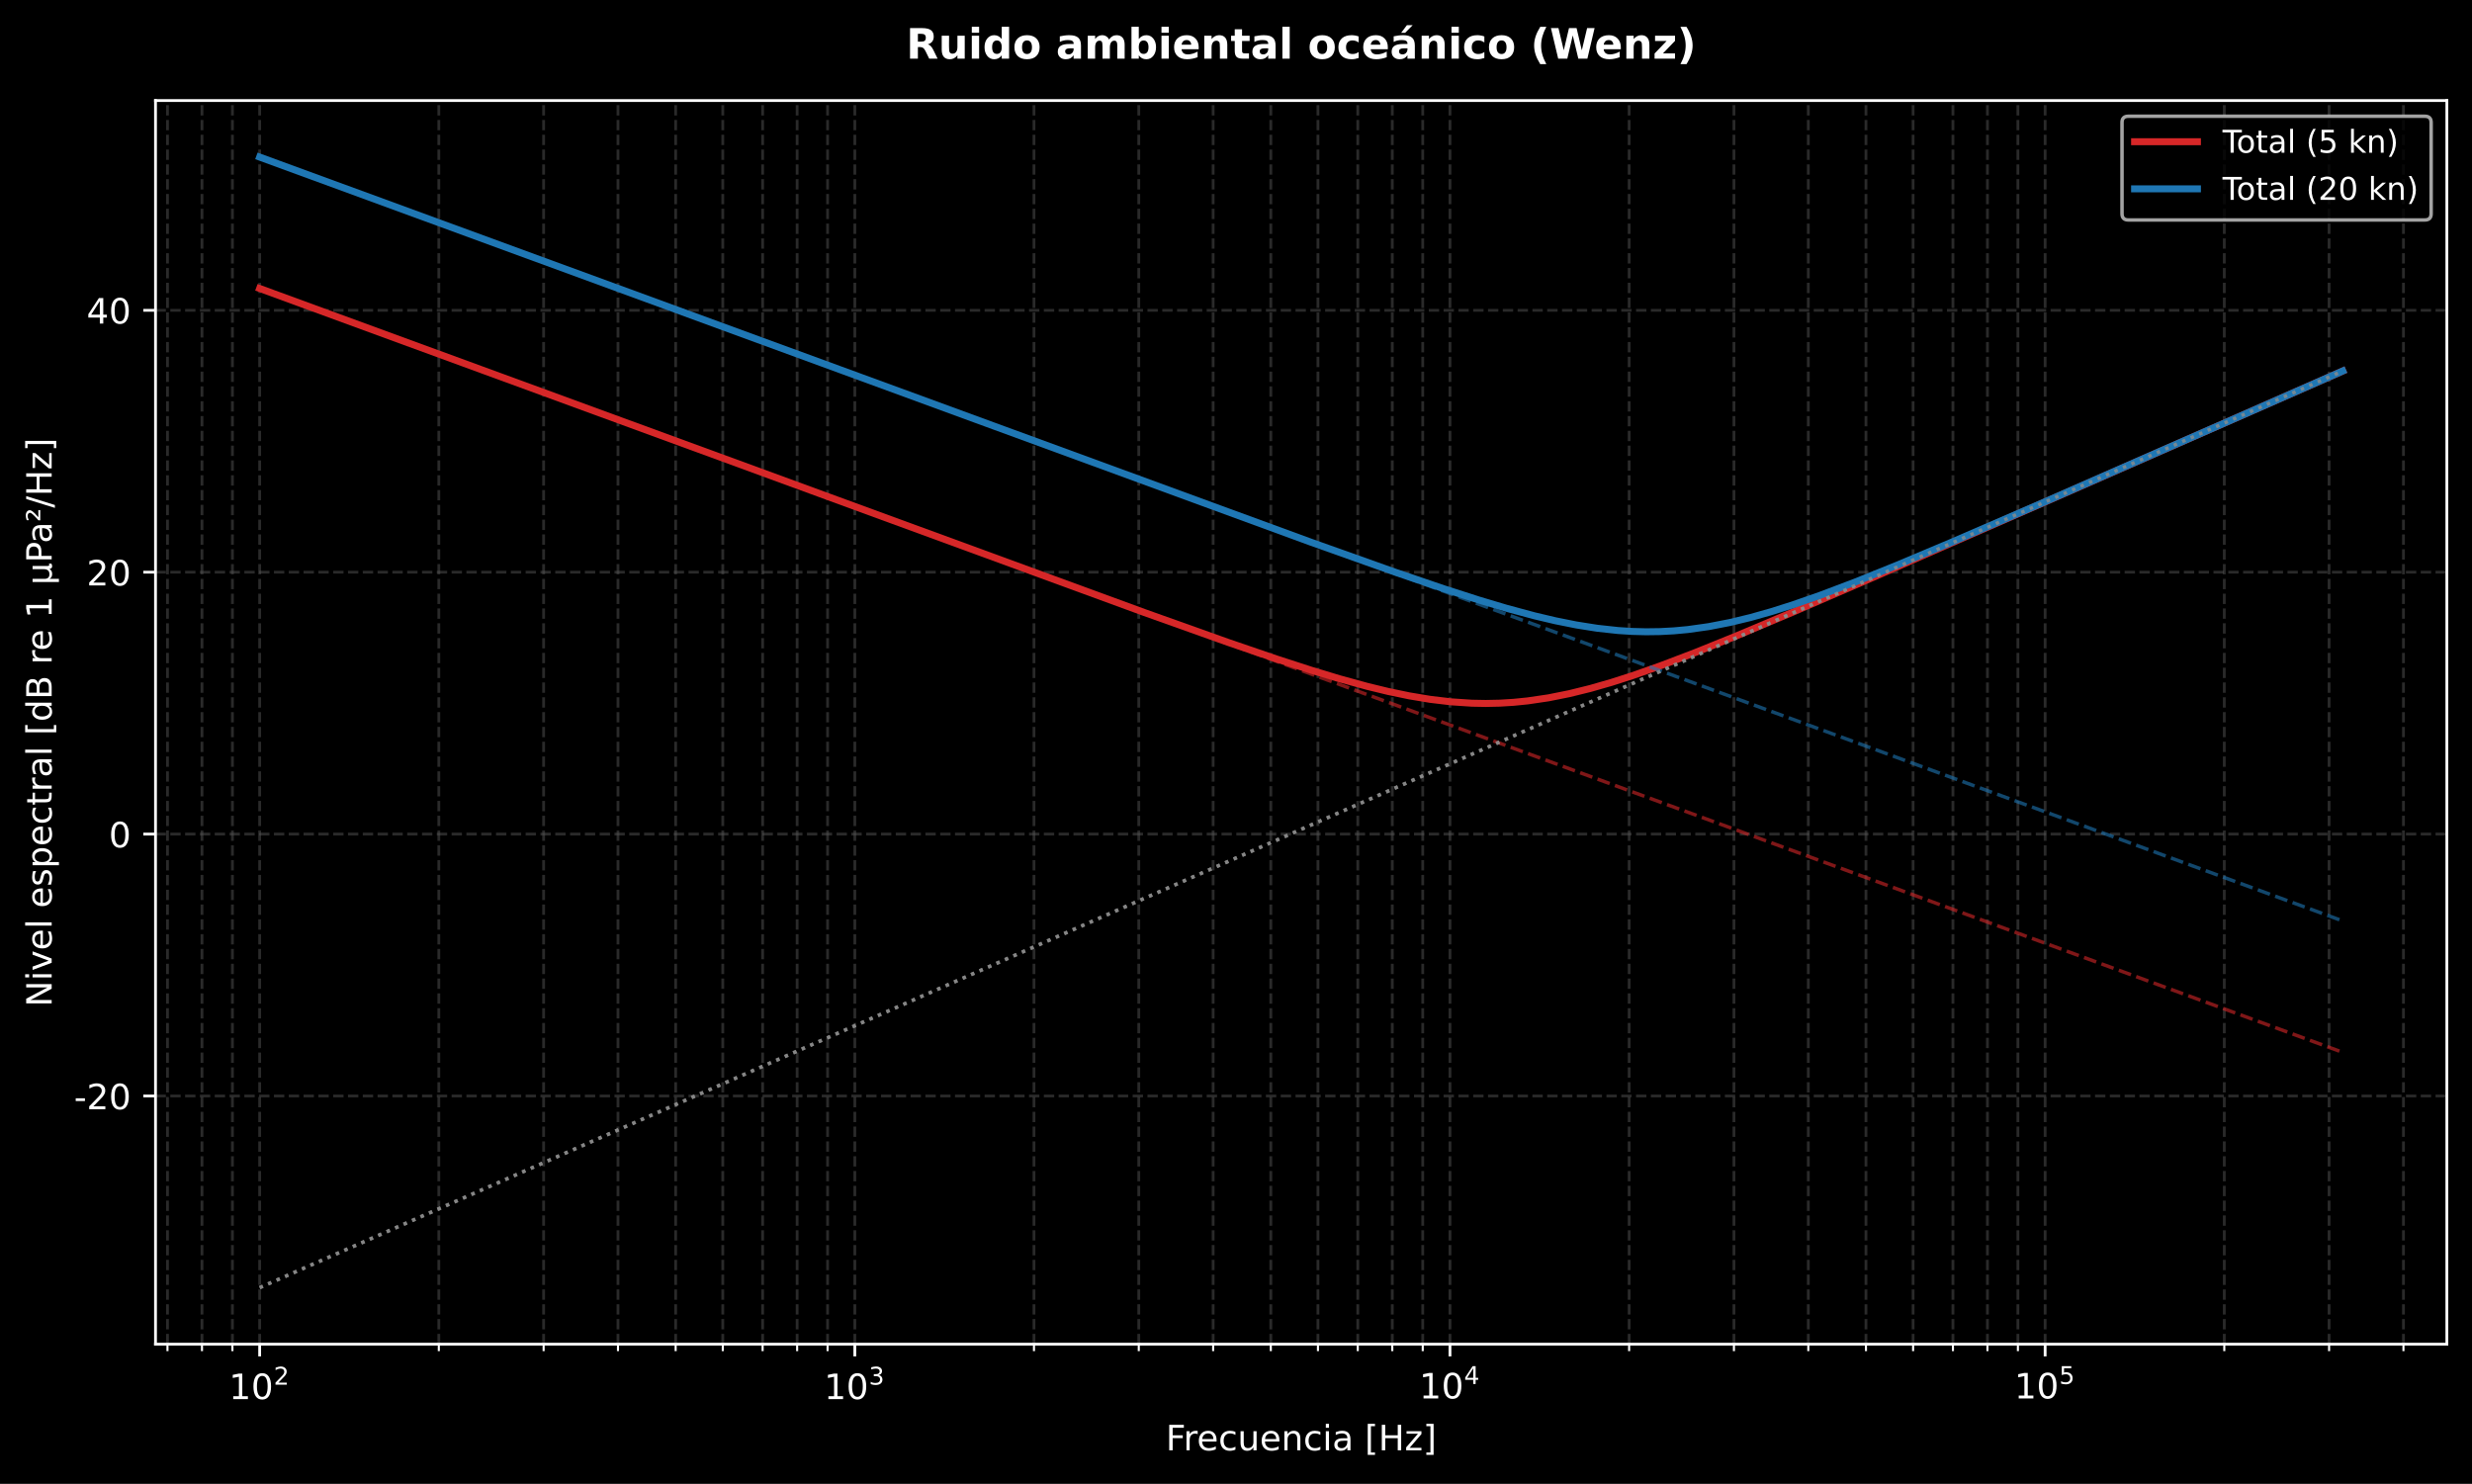
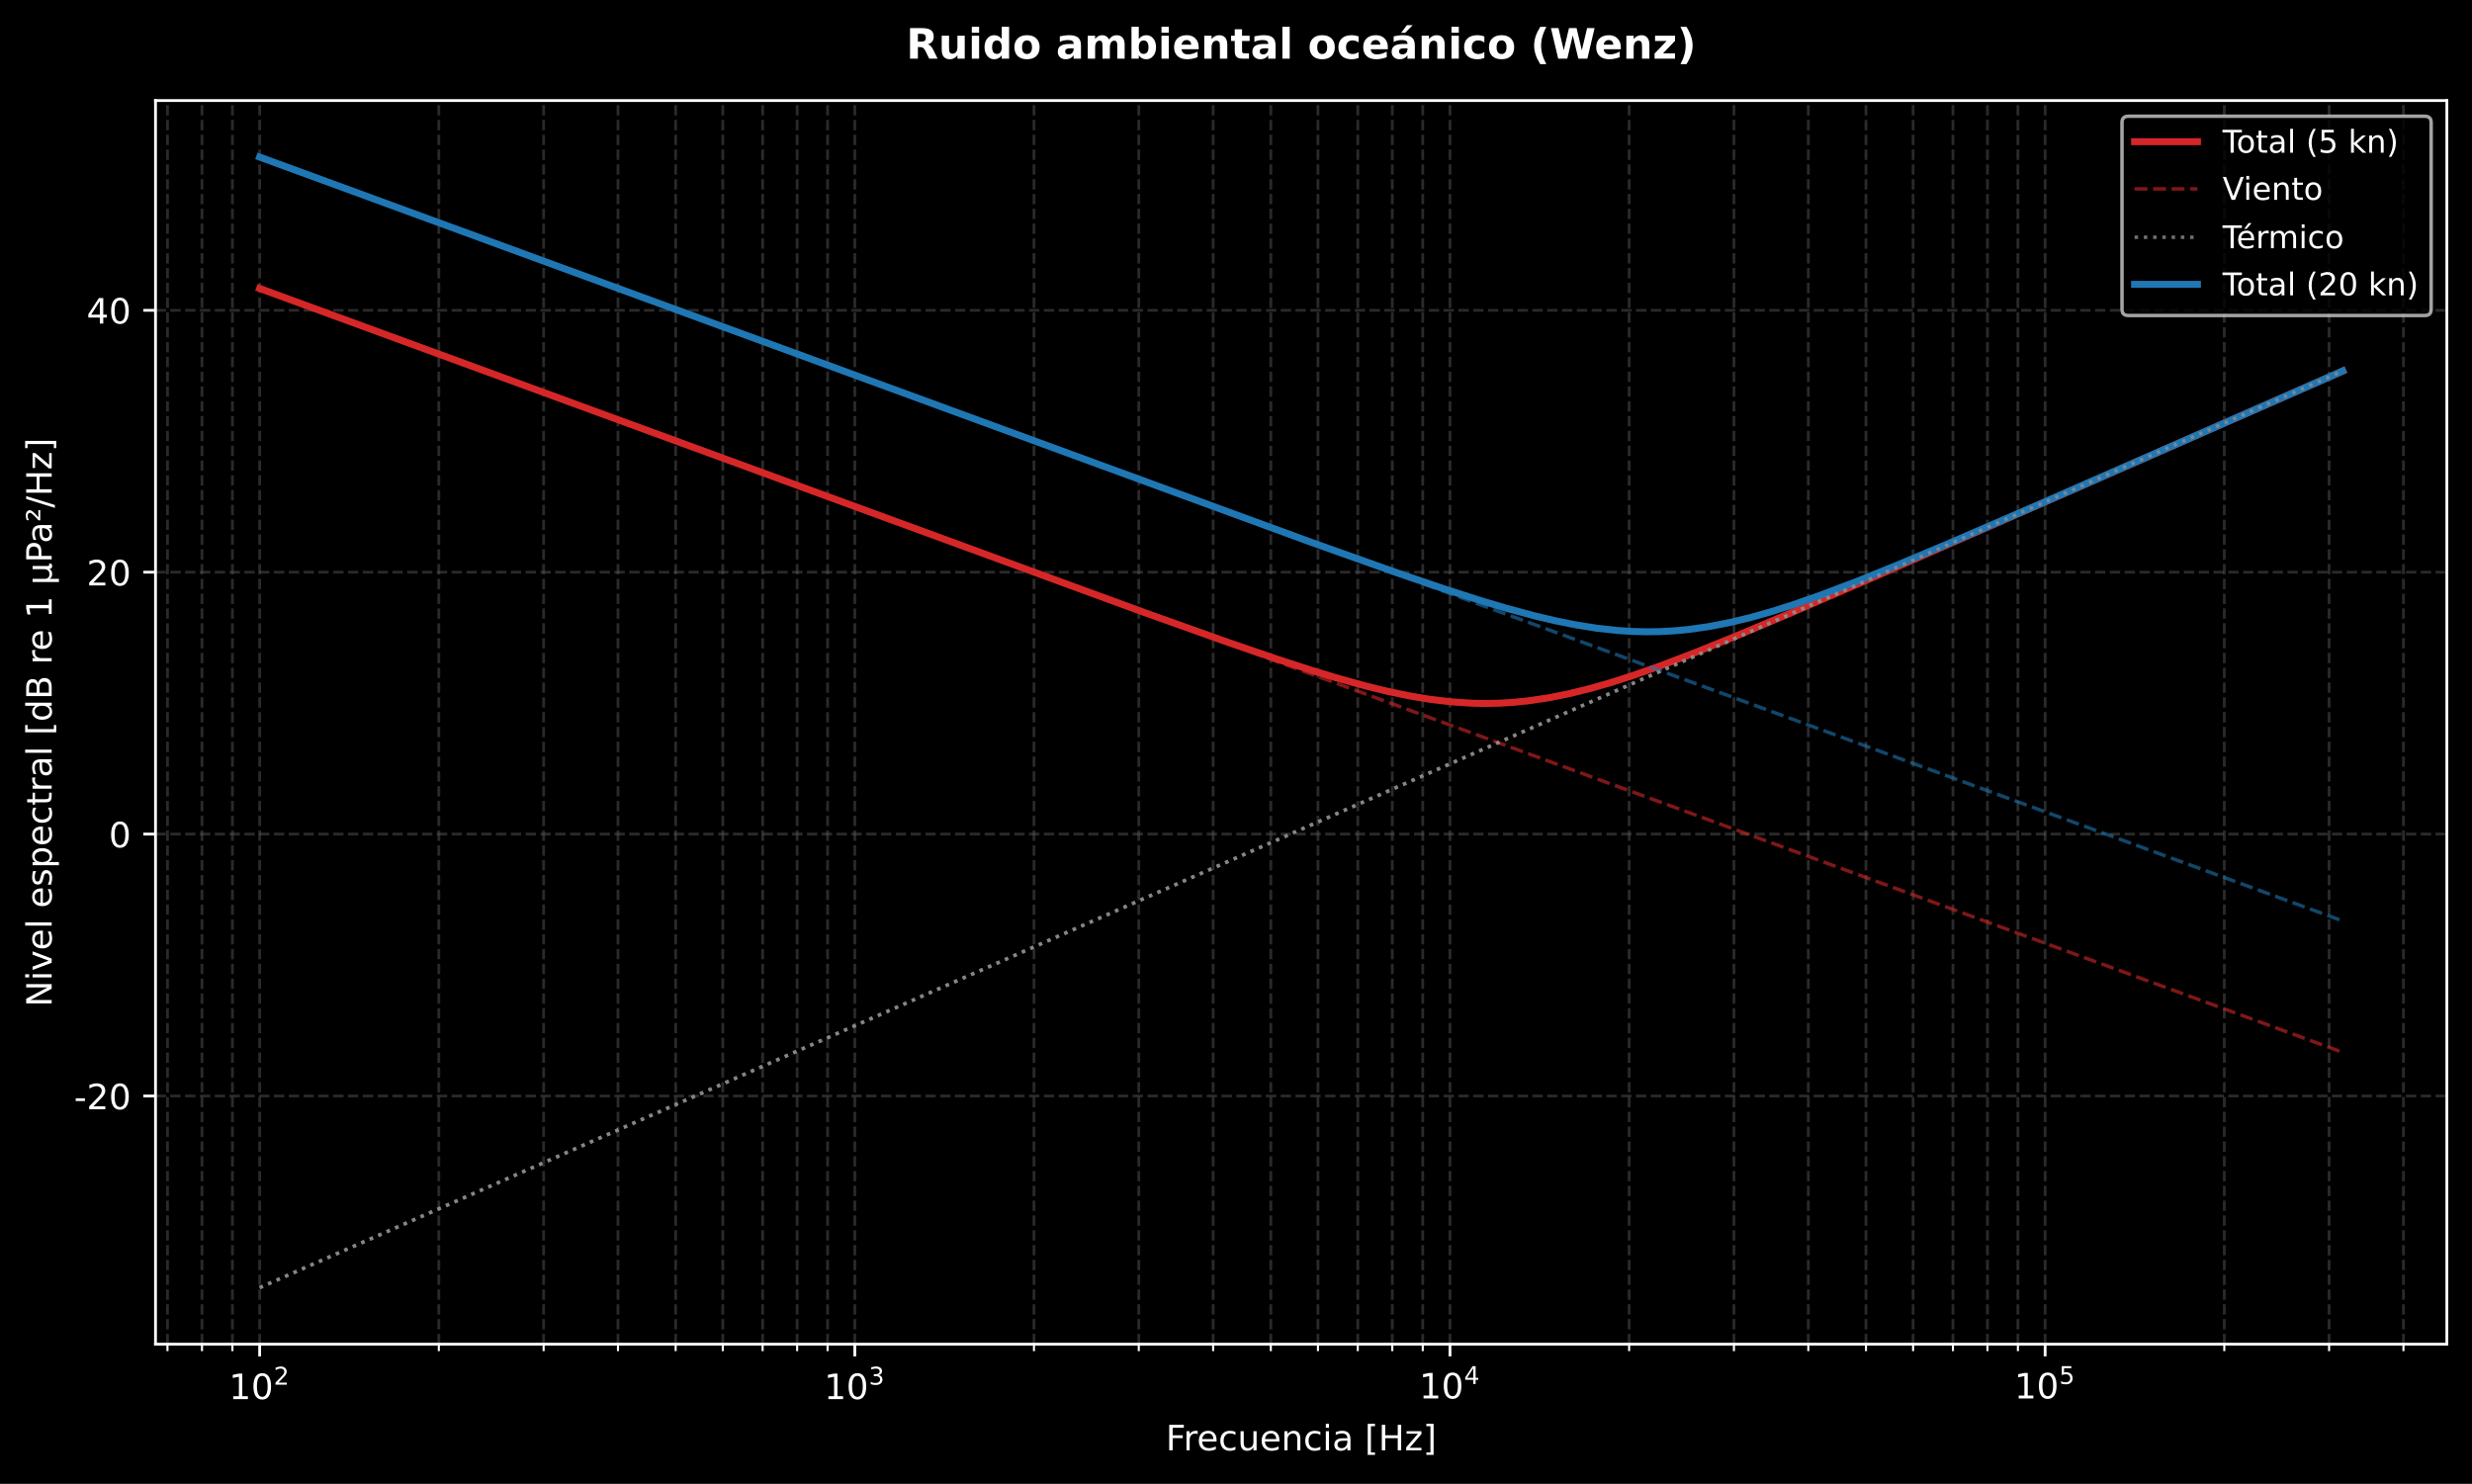
<svg xmlns="http://www.w3.org/2000/svg" xmlns:xlink="http://www.w3.org/1999/xlink" width="707.931pt" height="424.997pt" viewBox="0 0 707.931 424.997" version="1.1">
  <defs>
    <style type="text/css">*{stroke-linejoin: round; stroke-linecap: butt}</style>
  </defs>
  <g id="figure_1">
    <g id="patch_1">
      <path d="M 0 424.997  L 707.931 424.997  L 707.931 0  L 0 0  z " />
    </g>
    <g id="axes_1">
      <g id="patch_2">
        <path d="M 44.534 384.993  L 700.731 384.993  L 700.731 28.798  L 44.534 28.798  z " />
      </g>
      <g id="matplotlib.axis_1">
        <g id="xtick_1">
          <g id="line2d_1">
            <path d="M 74.361 384.993  L 74.361 28.798  " clip-path="url(#p7bef7af8be)" style="fill: none; stroke-dasharray: 2.96,1.28; stroke-dashoffset: 0; stroke: #555555; stroke-opacity: 0.5; stroke-width: 0.8" />
          </g>
          <g id="line2d_2">
            <defs>
              <path id="m8d14ee1197" d="M 0 0  L 0 3.5  " style="stroke: #ffffff; stroke-width: 0.8" />
            </defs>
            <g>
              <use xlink:href="#m8d14ee1197" x="74.361" y="384.993" style="fill: #ffffff; stroke: #ffffff; stroke-width: 0.8" />
            </g>
          </g>
          <g id="text_1">
            <g style="fill: #ffffff" transform="translate(65.56076 401.3934)">
              <text>
                <tspan x="0" y="-0.675" style="font-size: 10px; font-family: 'DejaVu Sans'; fill: #ffffff">1</tspan>
                <tspan x="6.362" y="-0.675" style="font-size: 10px; font-family: 'DejaVu Sans'; fill: #ffffff">0</tspan>
                <tspan x="12.82" y="-4.805" style="font-size: 7px; font-family: 'DejaVu Sans'; fill: #ffffff">2</tspan>
              </text>
            </g>
          </g>
        </g>
        <g id="xtick_2">
          <g id="line2d_3">
            <path d="M 244.802 384.993  L 244.802 28.798  " clip-path="url(#p7bef7af8be)" style="fill: none; stroke-dasharray: 2.96,1.28; stroke-dashoffset: 0; stroke: #555555; stroke-opacity: 0.5; stroke-width: 0.8" />
          </g>
          <g id="line2d_4">
            <g>
              <use xlink:href="#m8d14ee1197" x="244.802" y="384.993" style="fill: #ffffff; stroke: #ffffff; stroke-width: 0.8" />
            </g>
          </g>
          <g id="text_2">
            <g style="fill: #ffffff" transform="translate(236.0017 401.3934)">
              <text>
                <tspan x="0" y="-0.675" style="font-size: 10px; font-family: 'DejaVu Sans'; fill: #ffffff">1</tspan>
                <tspan x="6.362" y="-0.675" style="font-size: 10px; font-family: 'DejaVu Sans'; fill: #ffffff">0</tspan>
                <tspan x="12.82" y="-4.805" style="font-size: 7px; font-family: 'DejaVu Sans'; fill: #ffffff">3</tspan>
              </text>
            </g>
          </g>
        </g>
        <g id="xtick_3">
          <g id="line2d_5">
            <path d="M 415.243 384.993  L 415.243 28.798  " clip-path="url(#p7bef7af8be)" style="fill: none; stroke-dasharray: 2.96,1.28; stroke-dashoffset: 0; stroke: #555555; stroke-opacity: 0.5; stroke-width: 0.8" />
          </g>
          <g id="line2d_6">
            <g>
              <use xlink:href="#m8d14ee1197" x="415.243" y="384.993" style="fill: #ffffff; stroke: #ffffff; stroke-width: 0.8" />
            </g>
          </g>
          <g id="text_3">
            <g style="fill: #ffffff" transform="translate(406.4427 401.2934)">
              <text>
                <tspan x="0" y="-0.762" style="font-size: 10px; font-family: 'DejaVu Sans'; fill: #ffffff">1</tspan>
                <tspan x="6.362" y="-0.762" style="font-size: 10px; font-family: 'DejaVu Sans'; fill: #ffffff">0</tspan>
                <tspan x="12.82" y="-4.892" style="font-size: 7px; font-family: 'DejaVu Sans'; fill: #ffffff">4</tspan>
              </text>
            </g>
          </g>
        </g>
        <g id="xtick_4">
          <g id="line2d_7">
            <path d="M 585.684 384.993  L 585.684 28.798  " clip-path="url(#p7bef7af8be)" style="fill: none; stroke-dasharray: 2.96,1.28; stroke-dashoffset: 0; stroke: #555555; stroke-opacity: 0.5; stroke-width: 0.8" />
          </g>
          <g id="line2d_8">
            <g>
              <use xlink:href="#m8d14ee1197" x="585.684" y="384.993" style="fill: #ffffff; stroke: #ffffff; stroke-width: 0.8" />
            </g>
          </g>
          <g id="text_4">
            <g style="fill: #ffffff" transform="translate(576.8836 401.2934)">
              <text>
                <tspan x="0" y="-0.762" style="font-size: 10px; font-family: 'DejaVu Sans'; fill: #ffffff">1</tspan>
                <tspan x="6.362" y="-0.762" style="font-size: 10px; font-family: 'DejaVu Sans'; fill: #ffffff">0</tspan>
                <tspan x="12.82" y="-4.892" style="font-size: 7px; font-family: 'DejaVu Sans'; fill: #ffffff">5</tspan>
              </text>
            </g>
          </g>
        </g>
        <g id="xtick_5">
          <g id="line2d_9">
            <path d="M 47.959 384.993  L 47.959 28.798  " clip-path="url(#p7bef7af8be)" style="fill: none; stroke-dasharray: 2.96,1.28; stroke-dashoffset: 0; stroke: #555555; stroke-opacity: 0.5; stroke-width: 0.8" />
          </g>
          <g id="line2d_10">
            <defs>
              <path id="m1caa325441" d="M 0 0  L 0 2  " style="stroke: #ffffff; stroke-width: 0.6" />
            </defs>
            <g>
              <use xlink:href="#m1caa325441" x="47.959" y="384.993" style="fill: #ffffff; stroke: #ffffff; stroke-width: 0.6" />
            </g>
          </g>
        </g>
        <g id="xtick_6">
          <g id="line2d_11">
            <path d="M 57.843 384.993  L 57.843 28.798  " clip-path="url(#p7bef7af8be)" style="fill: none; stroke-dasharray: 2.96,1.28; stroke-dashoffset: 0; stroke: #555555; stroke-opacity: 0.5; stroke-width: 0.8" />
          </g>
          <g id="line2d_12">
            <g>
              <use xlink:href="#m1caa325441" x="57.843" y="384.993" style="fill: #ffffff; stroke: #ffffff; stroke-width: 0.6" />
            </g>
          </g>
        </g>
        <g id="xtick_7">
          <g id="line2d_13">
            <path d="M 66.562 384.993  L 66.562 28.798  " clip-path="url(#p7bef7af8be)" style="fill: none; stroke-dasharray: 2.96,1.28; stroke-dashoffset: 0; stroke: #555555; stroke-opacity: 0.5; stroke-width: 0.8" />
          </g>
          <g id="line2d_14">
            <g>
              <use xlink:href="#m1caa325441" x="66.562" y="384.993" style="fill: #ffffff; stroke: #ffffff; stroke-width: 0.6" />
            </g>
          </g>
        </g>
        <g id="xtick_8">
          <g id="line2d_15">
            <path d="M 125.669 384.993  L 125.669 28.798  " clip-path="url(#p7bef7af8be)" style="fill: none; stroke-dasharray: 2.96,1.28; stroke-dashoffset: 0; stroke: #555555; stroke-opacity: 0.5; stroke-width: 0.8" />
          </g>
          <g id="line2d_16">
            <g>
              <use xlink:href="#m1caa325441" x="125.669" y="384.993" style="fill: #ffffff; stroke: #ffffff; stroke-width: 0.6" />
            </g>
          </g>
        </g>
        <g id="xtick_9">
          <g id="line2d_17">
            <path d="M 155.682 384.993  L 155.682 28.798  " clip-path="url(#p7bef7af8be)" style="fill: none; stroke-dasharray: 2.96,1.28; stroke-dashoffset: 0; stroke: #555555; stroke-opacity: 0.5; stroke-width: 0.8" />
          </g>
          <g id="line2d_18">
            <g>
              <use xlink:href="#m1caa325441" x="155.682" y="384.993" style="fill: #ffffff; stroke: #ffffff; stroke-width: 0.6" />
            </g>
          </g>
        </g>
        <g id="xtick_10">
          <g id="line2d_19">
            <path d="M 176.976 384.993  L 176.976 28.798  " clip-path="url(#p7bef7af8be)" style="fill: none; stroke-dasharray: 2.96,1.28; stroke-dashoffset: 0; stroke: #555555; stroke-opacity: 0.5; stroke-width: 0.8" />
          </g>
          <g id="line2d_20">
            <g>
              <use xlink:href="#m1caa325441" x="176.976" y="384.993" style="fill: #ffffff; stroke: #ffffff; stroke-width: 0.6" />
            </g>
          </g>
        </g>
        <g id="xtick_11">
          <g id="line2d_21">
            <path d="M 193.494 384.993  L 193.494 28.798  " clip-path="url(#p7bef7af8be)" style="fill: none; stroke-dasharray: 2.96,1.28; stroke-dashoffset: 0; stroke: #555555; stroke-opacity: 0.5; stroke-width: 0.8" />
          </g>
          <g id="line2d_22">
            <g>
              <use xlink:href="#m1caa325441" x="193.494" y="384.993" style="fill: #ffffff; stroke: #ffffff; stroke-width: 0.6" />
            </g>
          </g>
        </g>
        <g id="xtick_12">
          <g id="line2d_23">
            <path d="M 206.99 384.993  L 206.99 28.798  " clip-path="url(#p7bef7af8be)" style="fill: none; stroke-dasharray: 2.96,1.28; stroke-dashoffset: 0; stroke: #555555; stroke-opacity: 0.5; stroke-width: 0.8" />
          </g>
          <g id="line2d_24">
            <g>
              <use xlink:href="#m1caa325441" x="206.99" y="384.993" style="fill: #ffffff; stroke: #ffffff; stroke-width: 0.6" />
            </g>
          </g>
        </g>
        <g id="xtick_13">
          <g id="line2d_25">
            <path d="M 218.4 384.993  L 218.4 28.798  " clip-path="url(#p7bef7af8be)" style="fill: none; stroke-dasharray: 2.96,1.28; stroke-dashoffset: 0; stroke: #555555; stroke-opacity: 0.5; stroke-width: 0.8" />
          </g>
          <g id="line2d_26">
            <g>
              <use xlink:href="#m1caa325441" x="218.4" y="384.993" style="fill: #ffffff; stroke: #ffffff; stroke-width: 0.6" />
            </g>
          </g>
        </g>
        <g id="xtick_14">
          <g id="line2d_27">
            <path d="M 228.284 384.993  L 228.284 28.798  " clip-path="url(#p7bef7af8be)" style="fill: none; stroke-dasharray: 2.96,1.28; stroke-dashoffset: 0; stroke: #555555; stroke-opacity: 0.5; stroke-width: 0.8" />
          </g>
          <g id="line2d_28">
            <g>
              <use xlink:href="#m1caa325441" x="228.284" y="384.993" style="fill: #ffffff; stroke: #ffffff; stroke-width: 0.6" />
            </g>
          </g>
        </g>
        <g id="xtick_15">
          <g id="line2d_29">
            <path d="M 237.003 384.993  L 237.003 28.798  " clip-path="url(#p7bef7af8be)" style="fill: none; stroke-dasharray: 2.96,1.28; stroke-dashoffset: 0; stroke: #555555; stroke-opacity: 0.5; stroke-width: 0.8" />
          </g>
          <g id="line2d_30">
            <g>
              <use xlink:href="#m1caa325441" x="237.003" y="384.993" style="fill: #ffffff; stroke: #ffffff; stroke-width: 0.6" />
            </g>
          </g>
        </g>
        <g id="xtick_16">
          <g id="line2d_31">
            <path d="M 296.11 384.993  L 296.11 28.798  " clip-path="url(#p7bef7af8be)" style="fill: none; stroke-dasharray: 2.96,1.28; stroke-dashoffset: 0; stroke: #555555; stroke-opacity: 0.5; stroke-width: 0.8" />
          </g>
          <g id="line2d_32">
            <g>
              <use xlink:href="#m1caa325441" x="296.11" y="384.993" style="fill: #ffffff; stroke: #ffffff; stroke-width: 0.6" />
            </g>
          </g>
        </g>
        <g id="xtick_17">
          <g id="line2d_33">
            <path d="M 326.123 384.993  L 326.123 28.798  " clip-path="url(#p7bef7af8be)" style="fill: none; stroke-dasharray: 2.96,1.28; stroke-dashoffset: 0; stroke: #555555; stroke-opacity: 0.5; stroke-width: 0.8" />
          </g>
          <g id="line2d_34">
            <g>
              <use xlink:href="#m1caa325441" x="326.123" y="384.993" style="fill: #ffffff; stroke: #ffffff; stroke-width: 0.6" />
            </g>
          </g>
        </g>
        <g id="xtick_18">
          <g id="line2d_35">
            <path d="M 347.417 384.993  L 347.417 28.798  " clip-path="url(#p7bef7af8be)" style="fill: none; stroke-dasharray: 2.96,1.28; stroke-dashoffset: 0; stroke: #555555; stroke-opacity: 0.5; stroke-width: 0.8" />
          </g>
          <g id="line2d_36">
            <g>
              <use xlink:href="#m1caa325441" x="347.417" y="384.993" style="fill: #ffffff; stroke: #ffffff; stroke-width: 0.6" />
            </g>
          </g>
        </g>
        <g id="xtick_19">
          <g id="line2d_37">
            <path d="M 363.935 384.993  L 363.935 28.798  " clip-path="url(#p7bef7af8be)" style="fill: none; stroke-dasharray: 2.96,1.28; stroke-dashoffset: 0; stroke: #555555; stroke-opacity: 0.5; stroke-width: 0.8" />
          </g>
          <g id="line2d_38">
            <g>
              <use xlink:href="#m1caa325441" x="363.935" y="384.993" style="fill: #ffffff; stroke: #ffffff; stroke-width: 0.6" />
            </g>
          </g>
        </g>
        <g id="xtick_20">
          <g id="line2d_39">
            <path d="M 377.431 384.993  L 377.431 28.798  " clip-path="url(#p7bef7af8be)" style="fill: none; stroke-dasharray: 2.96,1.28; stroke-dashoffset: 0; stroke: #555555; stroke-opacity: 0.5; stroke-width: 0.8" />
          </g>
          <g id="line2d_40">
            <g>
              <use xlink:href="#m1caa325441" x="377.431" y="384.993" style="fill: #ffffff; stroke: #ffffff; stroke-width: 0.6" />
            </g>
          </g>
        </g>
        <g id="xtick_21">
          <g id="line2d_41">
            <path d="M 388.841 384.993  L 388.841 28.798  " clip-path="url(#p7bef7af8be)" style="fill: none; stroke-dasharray: 2.96,1.28; stroke-dashoffset: 0; stroke: #555555; stroke-opacity: 0.5; stroke-width: 0.8" />
          </g>
          <g id="line2d_42">
            <g>
              <use xlink:href="#m1caa325441" x="388.841" y="384.993" style="fill: #ffffff; stroke: #ffffff; stroke-width: 0.6" />
            </g>
          </g>
        </g>
        <g id="xtick_22">
          <g id="line2d_43">
            <path d="M 398.725 384.993  L 398.725 28.798  " clip-path="url(#p7bef7af8be)" style="fill: none; stroke-dasharray: 2.96,1.28; stroke-dashoffset: 0; stroke: #555555; stroke-opacity: 0.5; stroke-width: 0.8" />
          </g>
          <g id="line2d_44">
            <g>
              <use xlink:href="#m1caa325441" x="398.725" y="384.993" style="fill: #ffffff; stroke: #ffffff; stroke-width: 0.6" />
            </g>
          </g>
        </g>
        <g id="xtick_23">
          <g id="line2d_45">
            <path d="M 407.444 384.993  L 407.444 28.798  " clip-path="url(#p7bef7af8be)" style="fill: none; stroke-dasharray: 2.96,1.28; stroke-dashoffset: 0; stroke: #555555; stroke-opacity: 0.5; stroke-width: 0.8" />
          </g>
          <g id="line2d_46">
            <g>
              <use xlink:href="#m1caa325441" x="407.444" y="384.993" style="fill: #ffffff; stroke: #ffffff; stroke-width: 0.6" />
            </g>
          </g>
        </g>
        <g id="xtick_24">
          <g id="line2d_47">
            <path d="M 466.55 384.993  L 466.55 28.798  " clip-path="url(#p7bef7af8be)" style="fill: none; stroke-dasharray: 2.96,1.28; stroke-dashoffset: 0; stroke: #555555; stroke-opacity: 0.5; stroke-width: 0.8" />
          </g>
          <g id="line2d_48">
            <g>
              <use xlink:href="#m1caa325441" x="466.55" y="384.993" style="fill: #ffffff; stroke: #ffffff; stroke-width: 0.6" />
            </g>
          </g>
        </g>
        <g id="xtick_25">
          <g id="line2d_49">
            <path d="M 496.564 384.993  L 496.564 28.798  " clip-path="url(#p7bef7af8be)" style="fill: none; stroke-dasharray: 2.96,1.28; stroke-dashoffset: 0; stroke: #555555; stroke-opacity: 0.5; stroke-width: 0.8" />
          </g>
          <g id="line2d_50">
            <g>
              <use xlink:href="#m1caa325441" x="496.564" y="384.993" style="fill: #ffffff; stroke: #ffffff; stroke-width: 0.6" />
            </g>
          </g>
        </g>
        <g id="xtick_26">
          <g id="line2d_51">
            <path d="M 517.858 384.993  L 517.858 28.798  " clip-path="url(#p7bef7af8be)" style="fill: none; stroke-dasharray: 2.96,1.28; stroke-dashoffset: 0; stroke: #555555; stroke-opacity: 0.5; stroke-width: 0.8" />
          </g>
          <g id="line2d_52">
            <g>
              <use xlink:href="#m1caa325441" x="517.858" y="384.993" style="fill: #ffffff; stroke: #ffffff; stroke-width: 0.6" />
            </g>
          </g>
        </g>
        <g id="xtick_27">
          <g id="line2d_53">
            <path d="M 534.376 384.993  L 534.376 28.798  " clip-path="url(#p7bef7af8be)" style="fill: none; stroke-dasharray: 2.96,1.28; stroke-dashoffset: 0; stroke: #555555; stroke-opacity: 0.5; stroke-width: 0.8" />
          </g>
          <g id="line2d_54">
            <g>
              <use xlink:href="#m1caa325441" x="534.376" y="384.993" style="fill: #ffffff; stroke: #ffffff; stroke-width: 0.6" />
            </g>
          </g>
        </g>
        <g id="xtick_28">
          <g id="line2d_55">
            <path d="M 547.871 384.993  L 547.871 28.798  " clip-path="url(#p7bef7af8be)" style="fill: none; stroke-dasharray: 2.96,1.28; stroke-dashoffset: 0; stroke: #555555; stroke-opacity: 0.5; stroke-width: 0.8" />
          </g>
          <g id="line2d_56">
            <g>
              <use xlink:href="#m1caa325441" x="547.871" y="384.993" style="fill: #ffffff; stroke: #ffffff; stroke-width: 0.6" />
            </g>
          </g>
        </g>
        <g id="xtick_29">
          <g id="line2d_57">
            <path d="M 559.282 384.993  L 559.282 28.798  " clip-path="url(#p7bef7af8be)" style="fill: none; stroke-dasharray: 2.96,1.28; stroke-dashoffset: 0; stroke: #555555; stroke-opacity: 0.5; stroke-width: 0.8" />
          </g>
          <g id="line2d_58">
            <g>
              <use xlink:href="#m1caa325441" x="559.282" y="384.993" style="fill: #ffffff; stroke: #ffffff; stroke-width: 0.6" />
            </g>
          </g>
        </g>
        <g id="xtick_30">
          <g id="line2d_59">
            <path d="M 569.166 384.993  L 569.166 28.798  " clip-path="url(#p7bef7af8be)" style="fill: none; stroke-dasharray: 2.96,1.28; stroke-dashoffset: 0; stroke: #555555; stroke-opacity: 0.5; stroke-width: 0.8" />
          </g>
          <g id="line2d_60">
            <g>
              <use xlink:href="#m1caa325441" x="569.166" y="384.993" style="fill: #ffffff; stroke: #ffffff; stroke-width: 0.6" />
            </g>
          </g>
        </g>
        <g id="xtick_31">
          <g id="line2d_61">
            <path d="M 577.885 384.993  L 577.885 28.798  " clip-path="url(#p7bef7af8be)" style="fill: none; stroke-dasharray: 2.96,1.28; stroke-dashoffset: 0; stroke: #555555; stroke-opacity: 0.5; stroke-width: 0.8" />
          </g>
          <g id="line2d_62">
            <g>
              <use xlink:href="#m1caa325441" x="577.885" y="384.993" style="fill: #ffffff; stroke: #ffffff; stroke-width: 0.6" />
            </g>
          </g>
        </g>
        <g id="xtick_32">
          <g id="line2d_63">
            <path d="M 636.991 384.993  L 636.991 28.798  " clip-path="url(#p7bef7af8be)" style="fill: none; stroke-dasharray: 2.96,1.28; stroke-dashoffset: 0; stroke: #555555; stroke-opacity: 0.5; stroke-width: 0.8" />
          </g>
          <g id="line2d_64">
            <g>
              <use xlink:href="#m1caa325441" x="636.991" y="384.993" style="fill: #ffffff; stroke: #ffffff; stroke-width: 0.6" />
            </g>
          </g>
        </g>
        <g id="xtick_33">
          <g id="line2d_65">
            <path d="M 667.005 384.993  L 667.005 28.798  " clip-path="url(#p7bef7af8be)" style="fill: none; stroke-dasharray: 2.96,1.28; stroke-dashoffset: 0; stroke: #555555; stroke-opacity: 0.5; stroke-width: 0.8" />
          </g>
          <g id="line2d_66">
            <g>
              <use xlink:href="#m1caa325441" x="667.005" y="384.993" style="fill: #ffffff; stroke: #ffffff; stroke-width: 0.6" />
            </g>
          </g>
        </g>
        <g id="xtick_34">
          <g id="line2d_67">
            <path d="M 688.299 384.993  L 688.299 28.798  " clip-path="url(#p7bef7af8be)" style="fill: none; stroke-dasharray: 2.96,1.28; stroke-dashoffset: 0; stroke: #555555; stroke-opacity: 0.5; stroke-width: 0.8" />
          </g>
          <g id="line2d_68">
            <g>
              <use xlink:href="#m1caa325441" x="688.299" y="384.993" style="fill: #ffffff; stroke: #ffffff; stroke-width: 0.6" />
            </g>
          </g>
        </g>
        <g id="text_5">
          <text style="font-size: 10px; font-family: 'DejaVu Sans', 'Bitstream Vera Sans', 'Computer Modern Sans Serif', 'Lucida Grande', 'Verdana', 'Geneva', 'Lucid', 'Arial', 'Helvetica', 'Avant Garde', sans-serif; text-anchor: middle; fill: #ffffff" x="372.632" y="415.394" transform="rotate(-0 372.6324 415.3942)">Frecuencia [Hz]</text>
        </g>
      </g>
      <g id="matplotlib.axis_2">
        <g id="ytick_1">
          <g id="line2d_69">
            <path d="M 44.534 313.907  L 700.731 313.907  " clip-path="url(#p7bef7af8be)" style="fill: none; stroke-dasharray: 2.96,1.28; stroke-dashoffset: 0; stroke: #555555; stroke-opacity: 0.5; stroke-width: 0.8" />
          </g>
          <g id="line2d_70">
            <defs>
              <path id="m5e07181663" d="M 0 0  L -3.5 0  " style="stroke: #ffffff; stroke-width: 0.8" />
            </defs>
            <g>
              <use xlink:href="#m5e07181663" x="44.534" y="313.907" style="fill: #ffffff; stroke: #ffffff; stroke-width: 0.8" />
            </g>
          </g>
          <g id="text_6">
            <text style="font-size: 10px; font-family: 'DejaVu Sans', 'Bitstream Vera Sans', 'Computer Modern Sans Serif', 'Lucida Grande', 'Verdana', 'Geneva', 'Lucid', 'Arial', 'Helvetica', 'Avant Garde', sans-serif; text-anchor: end; fill: #ffffff" x="37.534" y="317.706" transform="rotate(-0 37.53359 317.7057)">-20</text>
          </g>
        </g>
        <g id="ytick_2">
          <g id="line2d_71">
            <path d="M 44.534 238.896  L 700.731 238.896  " clip-path="url(#p7bef7af8be)" style="fill: none; stroke-dasharray: 2.96,1.28; stroke-dashoffset: 0; stroke: #555555; stroke-opacity: 0.5; stroke-width: 0.8" />
          </g>
          <g id="line2d_72">
            <g>
              <use xlink:href="#m5e07181663" x="44.534" y="238.896" style="fill: #ffffff; stroke: #ffffff; stroke-width: 0.8" />
            </g>
          </g>
          <g id="text_7">
            <text style="font-size: 10px; font-family: 'DejaVu Sans', 'Bitstream Vera Sans', 'Computer Modern Sans Serif', 'Lucida Grande', 'Verdana', 'Geneva', 'Lucid', 'Arial', 'Helvetica', 'Avant Garde', sans-serif; text-anchor: end; fill: #ffffff" x="37.534" y="242.695" transform="rotate(-0 37.53359 242.6947)">0</text>
          </g>
        </g>
        <g id="ytick_3">
          <g id="line2d_73">
            <path d="M 44.534 163.885  L 700.731 163.885  " clip-path="url(#p7bef7af8be)" style="fill: none; stroke-dasharray: 2.96,1.28; stroke-dashoffset: 0; stroke: #555555; stroke-opacity: 0.5; stroke-width: 0.8" />
          </g>
          <g id="line2d_74">
            <g>
              <use xlink:href="#m5e07181663" x="44.534" y="163.885" style="fill: #ffffff; stroke: #ffffff; stroke-width: 0.8" />
            </g>
          </g>
          <g id="text_8">
            <text style="font-size: 10px; font-family: 'DejaVu Sans', 'Bitstream Vera Sans', 'Computer Modern Sans Serif', 'Lucida Grande', 'Verdana', 'Geneva', 'Lucid', 'Arial', 'Helvetica', 'Avant Garde', sans-serif; text-anchor: end; fill: #ffffff" x="37.534" y="167.684" transform="rotate(-0 37.53359 167.6838)">20</text>
          </g>
        </g>
        <g id="ytick_4">
          <g id="line2d_75">
            <path d="M 44.534 88.874  L 700.731 88.874  " clip-path="url(#p7bef7af8be)" style="fill: none; stroke-dasharray: 2.96,1.28; stroke-dashoffset: 0; stroke: #555555; stroke-opacity: 0.5; stroke-width: 0.8" />
          </g>
          <g id="line2d_76">
            <g>
              <use xlink:href="#m5e07181663" x="44.534" y="88.874" style="fill: #ffffff; stroke: #ffffff; stroke-width: 0.8" />
            </g>
          </g>
          <g id="text_9">
            <text style="font-size: 10px; font-family: 'DejaVu Sans', 'Bitstream Vera Sans', 'Computer Modern Sans Serif', 'Lucida Grande', 'Verdana', 'Geneva', 'Lucid', 'Arial', 'Helvetica', 'Avant Garde', sans-serif; text-anchor: end; fill: #ffffff" x="37.534" y="92.673" transform="rotate(-0 37.53359 92.67281)">40</text>
          </g>
        </g>
        <g id="text_10">
          <text style="font-size: 10px; font-family: 'DejaVu Sans', 'Bitstream Vera Sans', 'Computer Modern Sans Serif', 'Lucida Grande', 'Verdana', 'Geneva', 'Lucid', 'Arial', 'Helvetica', 'Avant Garde', sans-serif; text-anchor: middle; fill: #ffffff" x="14.798" y="206.896" transform="rotate(-90 14.79844 206.8958)">Nivel espectral [dB re 1 µPa²/Hz]</text>
        </g>
      </g>
      <g id="line2d_77">
        <path d="M 74.361 82.623  L 327.742 175.443  L 351.684 183.982  L 365.649 188.763  L 375.625 191.996  L 383.606 194.408  L 391.586 196.599  L 397.572 198.052  L 403.557 199.298  L 409.542 200.299  L 415.528 201.014  L 421.513 201.409  L 425.503 201.482  L 429.494 201.397  L 433.484 201.154  L 437.474 200.753  L 443.459 199.87  L 449.445 198.671  L 455.43 197.192  L 461.416 195.474  L 467.401 193.555  L 475.382 190.75  L 485.357 186.952  L 497.328 182.111  L 513.289 175.382  L 537.23 165.018  L 589.104 142.259  L 670.904 106.264  L 670.904 106.264  " clip-path="url(#p7bef7af8be)" style="fill: none; stroke: #d62728; stroke-width: 2; stroke-linecap: square" />
      </g>
      <g id="line2d_78">
        <path d="M 74.361 82.623  L 670.904 301.405  L 670.904 301.405  " clip-path="url(#p7bef7af8be)" style="fill: none; stroke-dasharray: 3.7,1.6; stroke-dashoffset: 0; stroke: #d62728; stroke-opacity: 0.6" />
      </g>
      <g id="line2d_79">
        <path d="M 74.361 368.803  L 670.904 106.264  L 670.904 106.264  " clip-path="url(#p7bef7af8be)" style="fill: none; stroke-dasharray: 1,1.65; stroke-dashoffset: 0; stroke: #8c8c8c; stroke-opacity: 0.8" />
      </g>
      <g id="line2d_80">
        <path d="M 74.361 44.989  L 375.625 155.363  L 399.567 163.887  L 413.533 168.647  L 423.508 171.854  L 431.489 174.237  L 439.469 176.387  L 445.455 177.8  L 451.44 178.999  L 457.425 179.944  L 463.411 180.595  L 467.401 180.85  L 471.391 180.952  L 475.382 180.898  L 479.372 180.684  L 483.362 180.313  L 489.347 179.472  L 495.333 178.311  L 501.318 176.865  L 507.304 175.175  L 513.289 173.279  L 521.269 170.498  L 531.245 166.721  L 543.216 161.895  L 559.177 155.177  L 583.118 144.819  L 634.992 122.063  L 670.904 106.263  L 670.904 106.263  " clip-path="url(#p7bef7af8be)" style="fill: none; stroke: #1f77b4; stroke-width: 2; stroke-linecap: square" />
      </g>
      <g id="line2d_81">
        <path d="M 74.361 44.989  L 670.904 263.771  L 670.904 263.771  " clip-path="url(#p7bef7af8be)" style="fill: none; stroke-dasharray: 3.7,1.6; stroke-dashoffset: 0; stroke: #1f77b4; stroke-opacity: 0.6" />
      </g>
      <g id="line2d_82">
        <path d="M 74.361 368.803  L 670.904 106.264  L 670.904 106.264  " clip-path="url(#p7bef7af8be)" style="fill: none; stroke-dasharray: 1,1.65; stroke-dashoffset: 0; stroke: #8c8c8c; stroke-opacity: 0.8" />
      </g>
      <g id="patch_3">
        <path d="M 44.534 384.993  L 44.534 28.798  " style="fill: none; stroke: #ffffff; stroke-width: 0.8; stroke-linejoin: miter; stroke-linecap: square" />
      </g>
      <g id="patch_4">
        <path d="M 700.731 384.993  L 700.731 28.798  " style="fill: none; stroke: #ffffff; stroke-width: 0.8; stroke-linejoin: miter; stroke-linecap: square" />
      </g>
      <g id="patch_5">
        <path d="M 44.534 384.993  L 700.731 384.993  " style="fill: none; stroke: #ffffff; stroke-width: 0.8; stroke-linejoin: miter; stroke-linecap: square" />
      </g>
      <g id="patch_6">
        <path d="M 44.534 28.798  L 700.731 28.798  " style="fill: none; stroke: #ffffff; stroke-width: 0.8; stroke-linejoin: miter; stroke-linecap: square" />
      </g>
      <g id="text_11">
        <text style="font-weight: 700; font-size: 12px; font-family: 'DejaVu Sans', 'Bitstream Vera Sans', 'Computer Modern Sans Serif', 'Lucida Grande', 'Verdana', 'Geneva', 'Lucid', 'Arial', 'Helvetica', 'Avant Garde', sans-serif; text-anchor: middle; fill: #ffffff" x="372.632" y="16.798" transform="rotate(-0 372.6324 16.79812)">Ruido ambiental oceánico (Wenz)</text>
      </g>
      <g id="legend_1">
        <g id="patch_7">
-           <path d="M 609.501 63  L 694.431 63  Q 696.231 63 696.231 61.2  L 696.231 35.098  Q 696.231 33.298 694.431 33.298  L 609.501 33.298  Q 607.701 33.298 607.701 35.098  L 607.701 61.2  Q 607.701 63 609.501 63  z " style="opacity: 0.8; stroke: #cccccc; stroke-linejoin: miter" />
+           <path d="M 609.501 90.361  L 694.431 90.361  Q 696.231 90.361 696.231 88.561  L 696.231 35.098  Q 696.231 33.298 694.431 33.298  L 609.501 33.298  Q 607.701 33.298 607.701 35.098  L 607.701 88.561  Q 607.701 90.361 609.501 90.361  z " style="opacity: 0.8; stroke: #cccccc; stroke-linejoin: miter" />
        </g>
        <g id="line2d_83">
          <path d="M 611.301 40.587  L 620.301 40.587  L 629.301 40.587  " style="fill: none; stroke: #d62728; stroke-width: 2; stroke-linecap: square" />
        </g>
        <g id="text_12">
          <text style="font-size: 9px; font-family: 'DejaVu Sans', 'Bitstream Vera Sans', 'Computer Modern Sans Serif', 'Lucida Grande', 'Verdana', 'Geneva', 'Lucid', 'Arial', 'Helvetica', 'Avant Garde', sans-serif; text-anchor: start; fill: #ffffff" x="636.501" y="43.737" transform="rotate(-0 636.5008 43.73672)">Total (5 kn)</text>
        </g>
        <g id="line2d_84">
-           <path d="M 611.301 54.087  L 620.301 54.087  L 629.301 54.087  " style="fill: none; stroke: #1f77b4; stroke-width: 2; stroke-linecap: square" />
+           <path d="M 611.301 54.087  L 620.301 54.087  L 629.301 54.087  " style="fill: none; stroke-dasharray: 3.7,1.6; stroke-dashoffset: 0; stroke: #d62728; stroke-opacity: 0.6" />
        </g>
        <g id="text_13">
-           <text style="font-size: 9px; font-family: 'DejaVu Sans', 'Bitstream Vera Sans', 'Computer Modern Sans Serif', 'Lucida Grande', 'Verdana', 'Geneva', 'Lucid', 'Arial', 'Helvetica', 'Avant Garde', sans-serif; text-anchor: start; fill: #ffffff" x="636.501" y="57.237" transform="rotate(-0 636.5008 57.23742)">Total (20 kn)</text>
+           <text style="font-size: 9px; font-family: 'DejaVu Sans', 'Bitstream Vera Sans', 'Computer Modern Sans Serif', 'Lucida Grande', 'Verdana', 'Geneva', 'Lucid', 'Arial', 'Helvetica', 'Avant Garde', sans-serif; text-anchor: start; fill: #ffffff" x="636.501" y="57.237" transform="rotate(-0 636.5008 57.23742)">Viento</text>
+         </g>
+         <g id="line2d_85">
+           <path d="M 611.301 67.948  L 620.301 67.948  L 629.301 67.948  " style="fill: none; stroke-dasharray: 1,1.65; stroke-dashoffset: 0; stroke: #8c8c8c; stroke-opacity: 0.8" />
+         </g>
+         <g id="text_14">
+           <text style="font-size: 9px; font-family: 'DejaVu Sans', 'Bitstream Vera Sans', 'Computer Modern Sans Serif', 'Lucida Grande', 'Verdana', 'Geneva', 'Lucid', 'Arial', 'Helvetica', 'Avant Garde', sans-serif; text-anchor: start; fill: #ffffff" x="636.501" y="71.098" transform="rotate(-0 636.5008 71.09812)">Térmico</text>
+         </g>
+         <g id="line2d_86">
+           <path d="M 611.301 81.449  L 620.301 81.449  L 629.301 81.449  " style="fill: none; stroke: #1f77b4; stroke-width: 2; stroke-linecap: square" />
+         </g>
+         <g id="text_15">
+           <text style="font-size: 9px; font-family: 'DejaVu Sans', 'Bitstream Vera Sans', 'Computer Modern Sans Serif', 'Lucida Grande', 'Verdana', 'Geneva', 'Lucid', 'Arial', 'Helvetica', 'Avant Garde', sans-serif; text-anchor: start; fill: #ffffff" x="636.501" y="84.599" transform="rotate(-0 636.5008 84.59883)">Total (20 kn)</text>
        </g>
      </g>
    </g>
  </g>
  <defs>
    <clipPath id="p7bef7af8be">
      <rect x="44.534" y="28.798" width="656.198" height="356.195" />
    </clipPath>
  </defs>
</svg>
